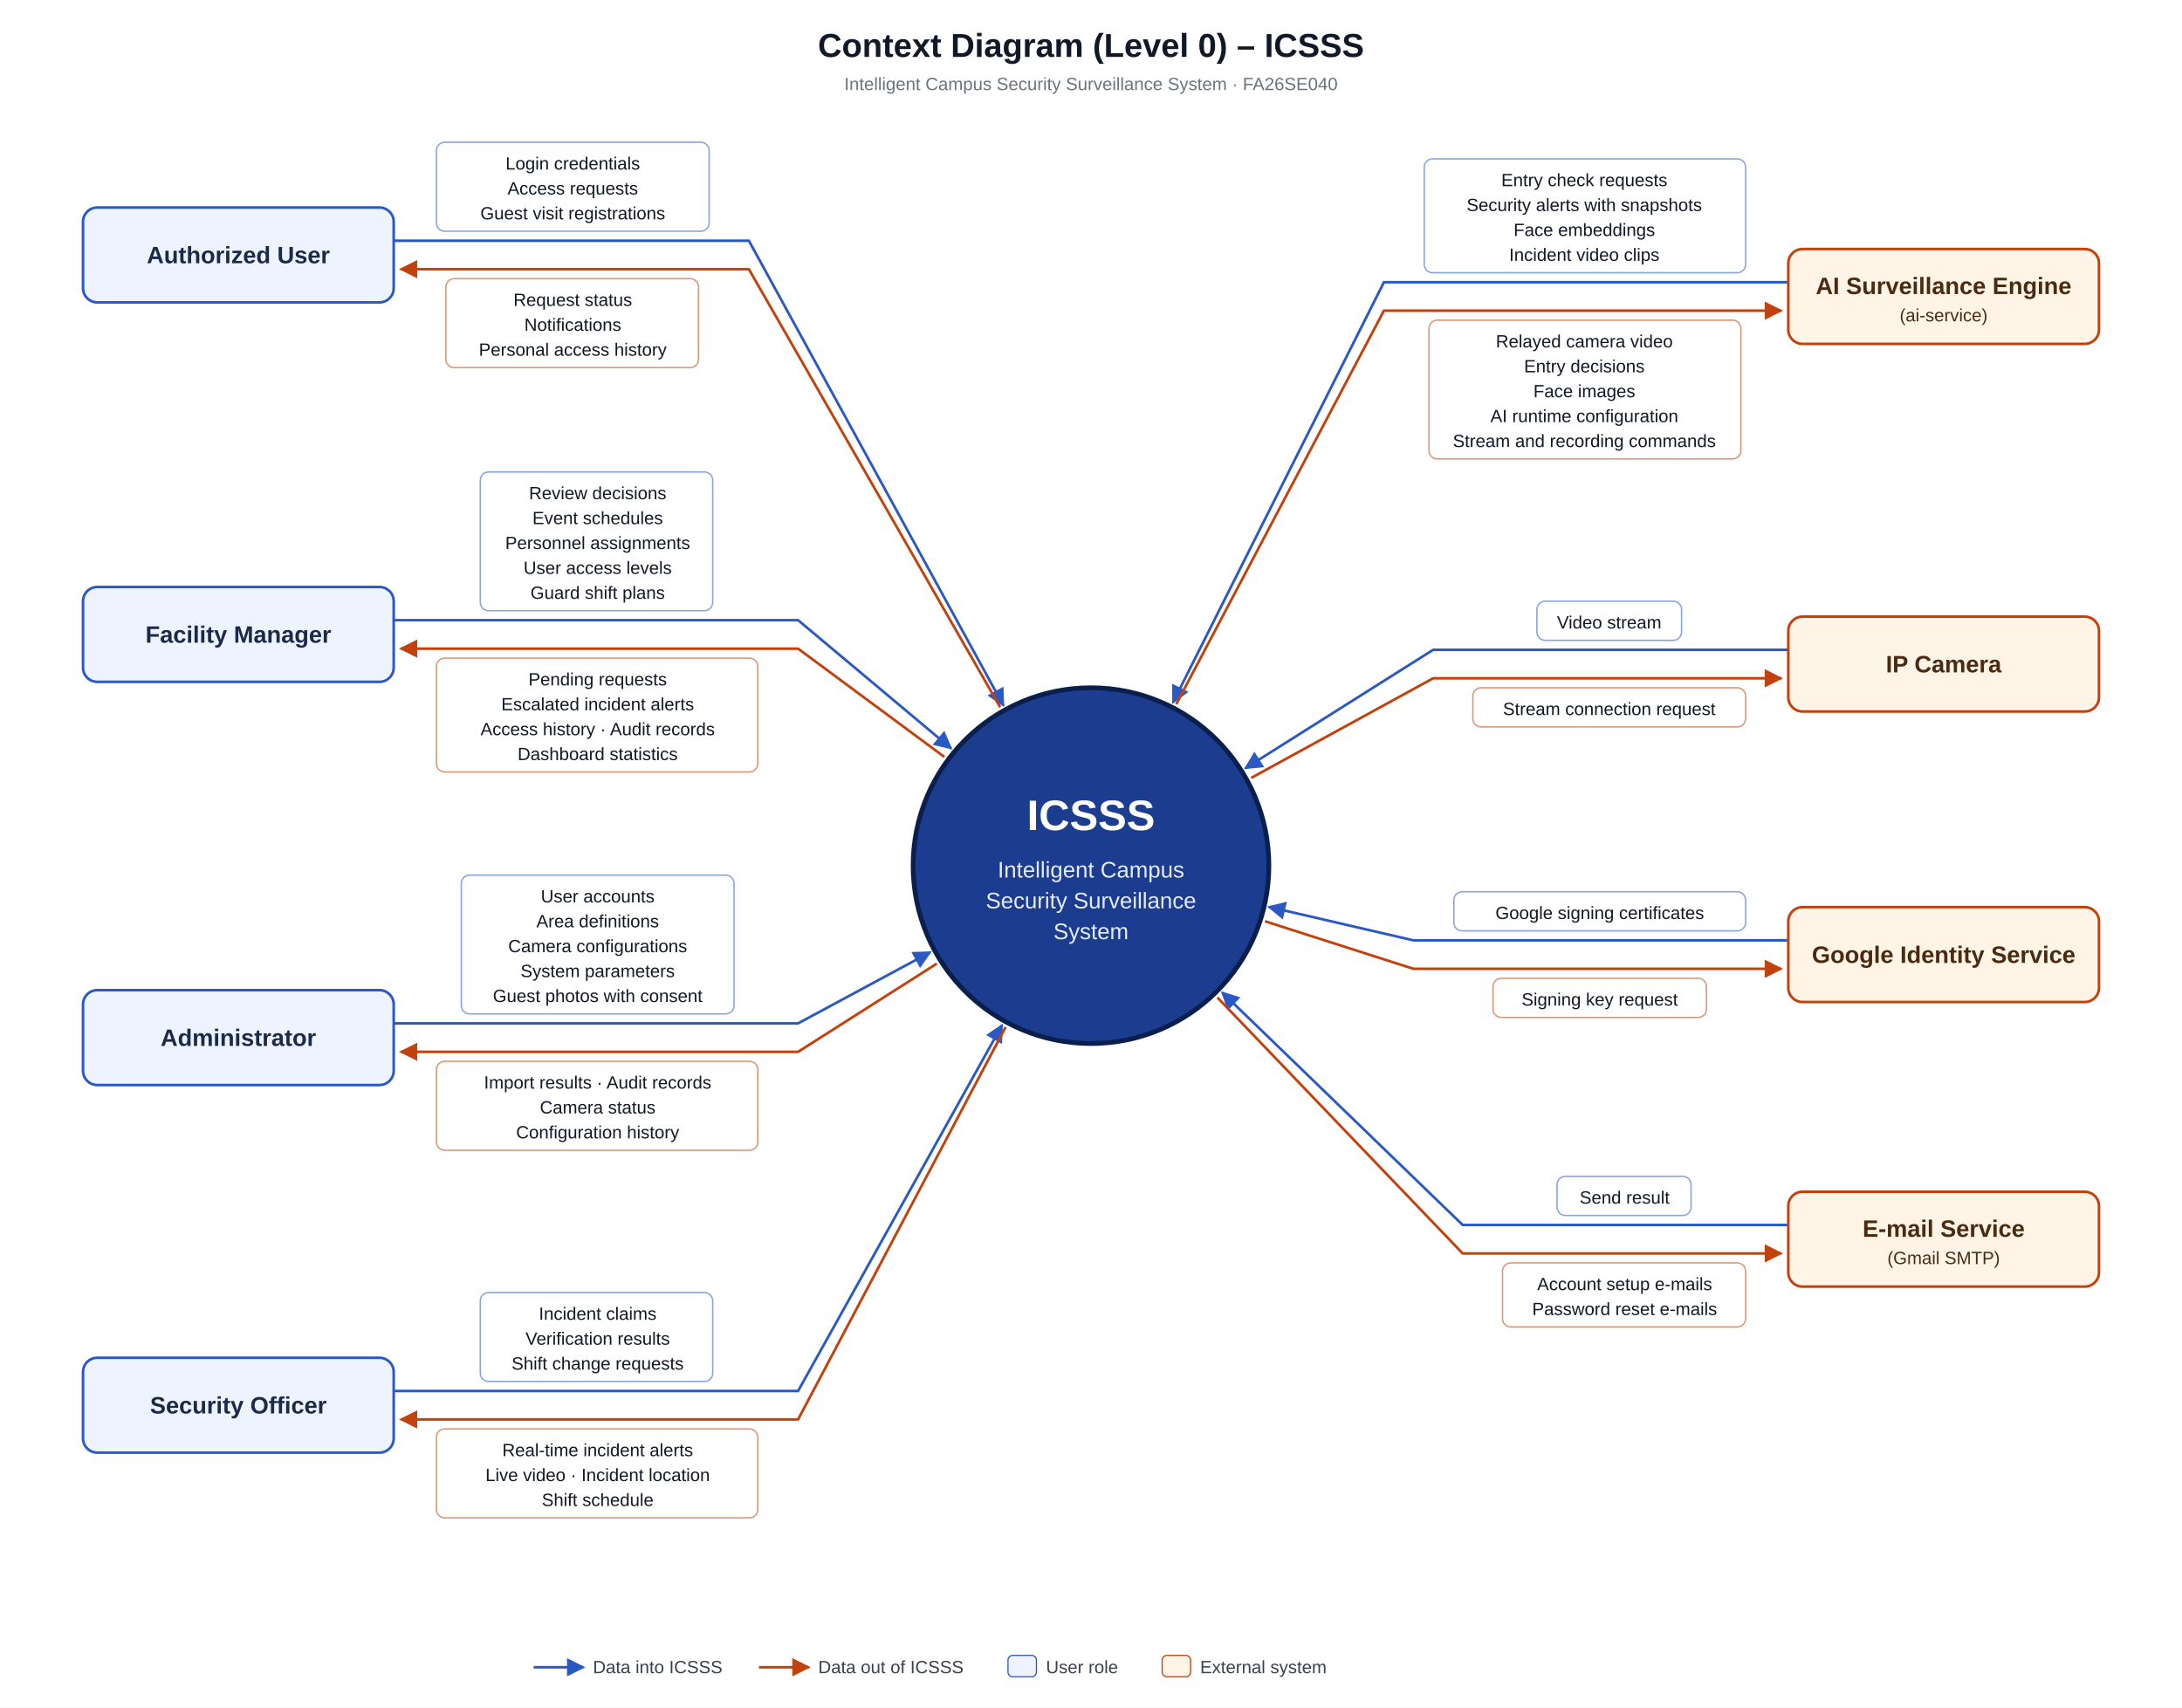
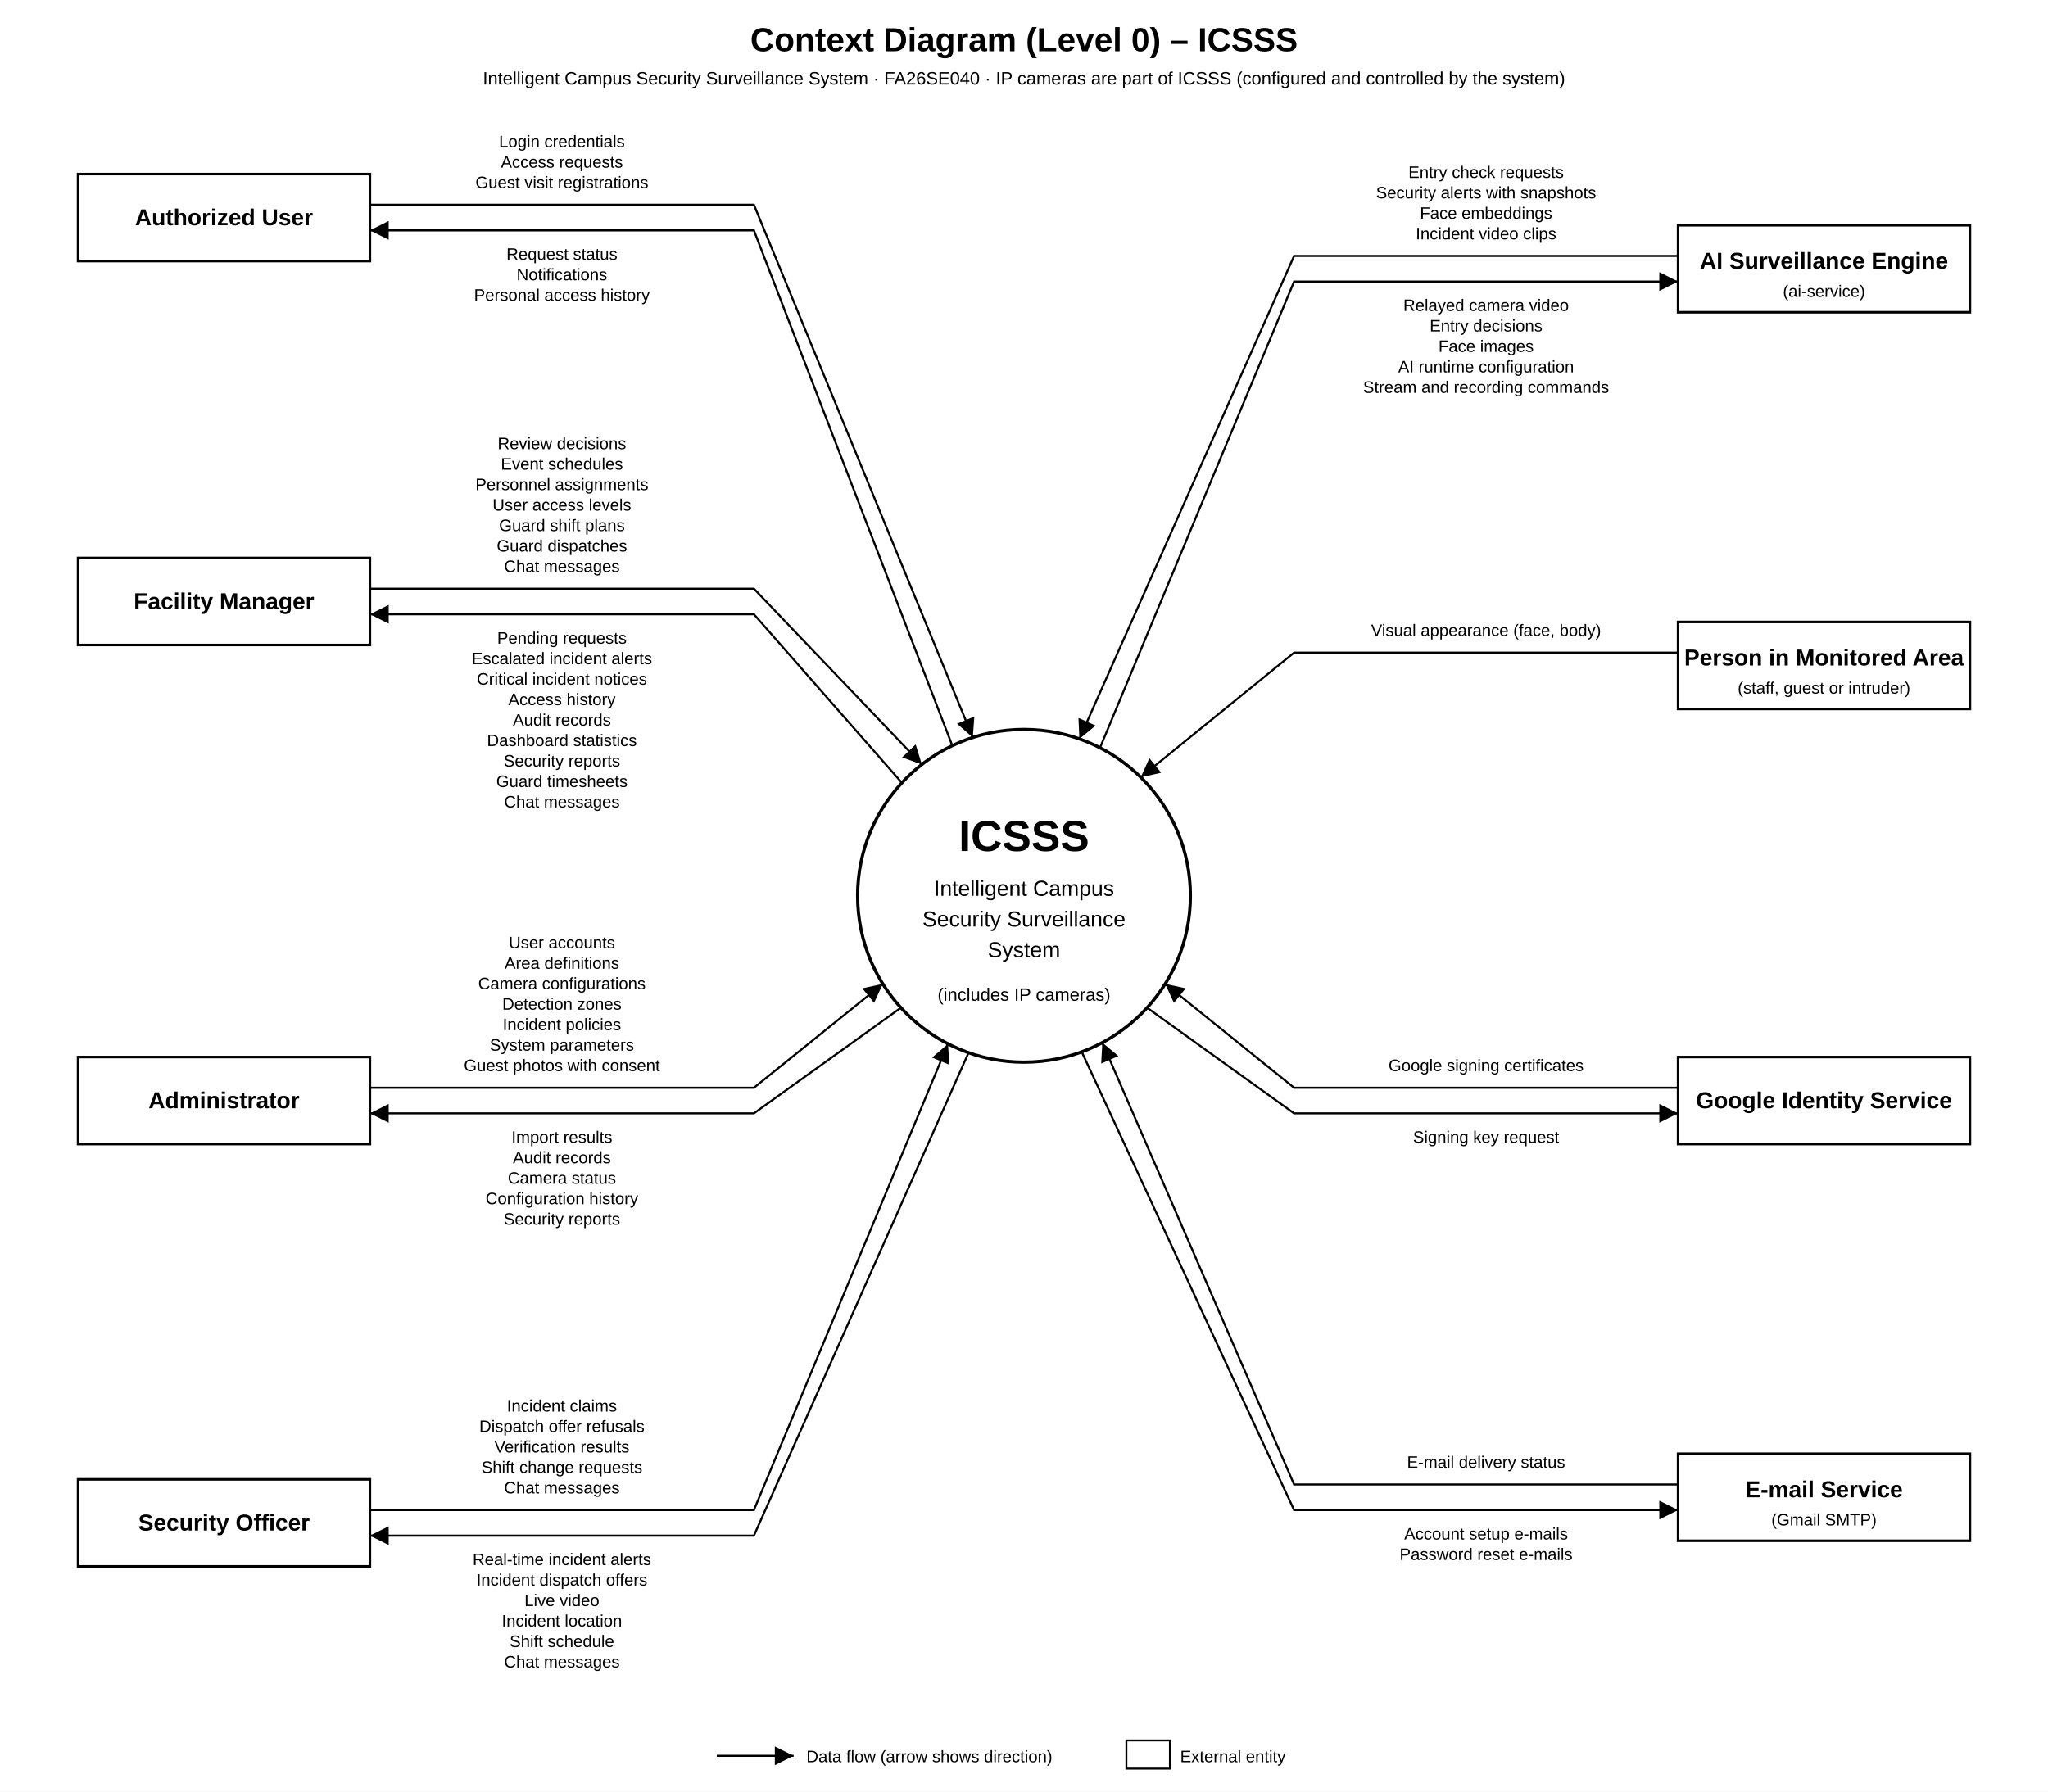
- <svg xmlns="http://www.w3.org/2000/svg" width="1840" height="1440" viewBox="0 0 1840 1440">
+ <svg xmlns="http://www.w3.org/2000/svg" width="1600" height="1400" viewBox="0 0 1600 1400" font-family="Arial, Helvetica, sans-serif">
  <defs>
-     <marker id="a2b59c3" viewBox="0 0 10 10" refX="9" refY="5" markerWidth="7" markerHeight="7" orient="auto">
-       <path d="M0,0 L10,5 L0,10 z" fill="#2b59c3" />
-     </marker>
-     <marker id="ac2410c" viewBox="0 0 10 10" refX="9" refY="5" markerWidth="7" markerHeight="7" orient="auto">
-       <path d="M0,0 L10,5 L0,10 z" fill="#c2410c" />
+     <marker id="ar" viewBox="0 0 12 12" refX="11" refY="6" markerWidth="11" markerHeight="11" orient="auto">
+       <path d="M1,1 L11,6 L1,11 Z" fill="#000" />
    </marker>
  </defs>
-   <rect width="1840" height="1440" fill="#ffffff" />
-   <g font-family="Arial, Helvetica, sans-serif" font-size="15" fill="#374151">
-     <text x="920.0" y="48" text-anchor="middle" font-size="28" font-weight="bold" fill="#111827">Context Diagram (Level 0) – ICSSS</text>
-     <text x="920.0" y="76" text-anchor="middle" font-size="15" fill="#6b7280">Intelligent Campus Security Surveillance System · FA26SE040</text>
-     <polyline points="450.0,1406 492.0,1406" stroke="#2b59c3" stroke-width="2.2" marker-end="url(#a2b59c3)" />
-     <text x="500.0" y="1411">Data into ICSSS</text>
-     <polyline points="640.0,1406 682.0,1406" stroke="#c2410c" stroke-width="2.2" marker-end="url(#ac2410c)" />
-     <text x="690.0" y="1411">Data out of ICSSS</text>
-     <rect x="850.0" y="1396" width="24" height="18" rx="4" fill="#eef4ff" stroke="#2b59c3" />
-     <text x="882.0" y="1411">User role</text>
-     <rect x="980.0" y="1396" width="24" height="18" rx="4" fill="#fff4e6" stroke="#c2410c" />
-     <text x="1012.0" y="1411">External system</text>
-   </g>
-   <polyline points="332.0,203.0 631.5,203.0 846.1,594.9" fill="none" stroke="#2b59c3" stroke-width="2.2" stroke-linejoin="round" marker-end="url(#a2b59c3)" />
-   <polyline points="843.4,596.4 631.5,227.0 338.0,227.0" fill="none" stroke="#c2410c" stroke-width="2.2" stroke-linejoin="round" marker-end="url(#ac2410c)" />
-   <rect x="368" y="120" width="230" height="75" rx="7" fill="#ffffff" stroke="#2b59c3" stroke-width="1.2" stroke-opacity="0.55" />
-   <text x="483" y="143" font-family="Arial, Helvetica, sans-serif" font-size="15" font-weight="normal" fill="#111827" text-anchor="middle">Login credentials</text>
-   <text x="483" y="164" font-family="Arial, Helvetica, sans-serif" font-size="15" font-weight="normal" fill="#111827" text-anchor="middle">Access requests</text>
-   <text x="483" y="185" font-family="Arial, Helvetica, sans-serif" font-size="15" font-weight="normal" fill="#111827" text-anchor="middle">Guest visit registrations</text>
-   <rect x="376" y="235" width="213" height="75" rx="7" fill="#ffffff" stroke="#c2410c" stroke-width="1.2" stroke-opacity="0.55" />
-   <text x="483" y="258" font-family="Arial, Helvetica, sans-serif" font-size="15" font-weight="normal" fill="#111827" text-anchor="middle">Request status</text>
-   <text x="483" y="279" font-family="Arial, Helvetica, sans-serif" font-size="15" font-weight="normal" fill="#111827" text-anchor="middle">Notifications</text>
-   <text x="483" y="300" font-family="Arial, Helvetica, sans-serif" font-size="15" font-weight="normal" fill="#111827" text-anchor="middle">Personal access history</text>
-   <polyline points="332.0,523.0 673.0,523.0 802.0,631.1" fill="none" stroke="#2b59c3" stroke-width="2.2" stroke-linejoin="round" marker-end="url(#a2b59c3)" />
-   <polyline points="796.3,638.3 673.0,547.0 338.0,547.0" fill="none" stroke="#c2410c" stroke-width="2.2" stroke-linejoin="round" marker-end="url(#ac2410c)" />
-   <rect x="405" y="398" width="196" height="117" rx="7" fill="#ffffff" stroke="#2b59c3" stroke-width="1.2" stroke-opacity="0.55" />
-   <text x="504" y="421" font-family="Arial, Helvetica, sans-serif" font-size="15" font-weight="normal" fill="#111827" text-anchor="middle">Review decisions</text>
-   <text x="504" y="442" font-family="Arial, Helvetica, sans-serif" font-size="15" font-weight="normal" fill="#111827" text-anchor="middle">Event schedules</text>
-   <text x="504" y="463" font-family="Arial, Helvetica, sans-serif" font-size="15" font-weight="normal" fill="#111827" text-anchor="middle">Personnel assignments</text>
-   <text x="504" y="484" font-family="Arial, Helvetica, sans-serif" font-size="15" font-weight="normal" fill="#111827" text-anchor="middle">User access levels</text>
-   <text x="504" y="505" font-family="Arial, Helvetica, sans-serif" font-size="15" font-weight="normal" fill="#111827" text-anchor="middle">Guard shift plans</text>
-   <rect x="368" y="555" width="271" height="96" rx="7" fill="#ffffff" stroke="#c2410c" stroke-width="1.2" stroke-opacity="0.55" />
-   <text x="504" y="578" font-family="Arial, Helvetica, sans-serif" font-size="15" font-weight="normal" fill="#111827" text-anchor="middle">Pending requests</text>
-   <text x="504" y="599" font-family="Arial, Helvetica, sans-serif" font-size="15" font-weight="normal" fill="#111827" text-anchor="middle">Escalated incident alerts</text>
-   <text x="504" y="620" font-family="Arial, Helvetica, sans-serif" font-size="15" font-weight="normal" fill="#111827" text-anchor="middle">Access history · Audit records</text>
-   <text x="504" y="641" font-family="Arial, Helvetica, sans-serif" font-size="15" font-weight="normal" fill="#111827" text-anchor="middle">Dashboard statistics</text>
-   <polyline points="332.0,863.0 673.0,863.0 784.4,803.0" fill="none" stroke="#2b59c3" stroke-width="2.2" stroke-linejoin="round" marker-end="url(#a2b59c3)" />
-   <polyline points="790.0,812.6 673.0,887.0 338.0,887.0" fill="none" stroke="#c2410c" stroke-width="2.2" stroke-linejoin="round" marker-end="url(#ac2410c)" />
-   <rect x="389" y="738" width="230" height="117" rx="7" fill="#ffffff" stroke="#2b59c3" stroke-width="1.2" stroke-opacity="0.55" />
-   <text x="504" y="761" font-family="Arial, Helvetica, sans-serif" font-size="15" font-weight="normal" fill="#111827" text-anchor="middle">User accounts</text>
-   <text x="504" y="782" font-family="Arial, Helvetica, sans-serif" font-size="15" font-weight="normal" fill="#111827" text-anchor="middle">Area definitions</text>
-   <text x="504" y="803" font-family="Arial, Helvetica, sans-serif" font-size="15" font-weight="normal" fill="#111827" text-anchor="middle">Camera configurations</text>
-   <text x="504" y="824" font-family="Arial, Helvetica, sans-serif" font-size="15" font-weight="normal" fill="#111827" text-anchor="middle">System parameters</text>
-   <text x="504" y="845" font-family="Arial, Helvetica, sans-serif" font-size="15" font-weight="normal" fill="#111827" text-anchor="middle">Guest photos with consent</text>
-   <rect x="368" y="895" width="271" height="75" rx="7" fill="#ffffff" stroke="#c2410c" stroke-width="1.2" stroke-opacity="0.55" />
-   <text x="504" y="918" font-family="Arial, Helvetica, sans-serif" font-size="15" font-weight="normal" fill="#111827" text-anchor="middle">Import results · Audit records</text>
-   <text x="504" y="939" font-family="Arial, Helvetica, sans-serif" font-size="15" font-weight="normal" fill="#111827" text-anchor="middle">Camera status</text>
-   <text x="504" y="960" font-family="Arial, Helvetica, sans-serif" font-size="15" font-weight="normal" fill="#111827" text-anchor="middle">Configuration history</text>
-   <polyline points="332.0,1173.0 673.0,1173.0 845.0,864.5" fill="none" stroke="#2b59c3" stroke-width="2.2" stroke-linejoin="round" marker-end="url(#a2b59c3)" />
-   <polyline points="848.0,866.1 673.0,1197.0 338.0,1197.0" fill="none" stroke="#c2410c" stroke-width="2.2" stroke-linejoin="round" marker-end="url(#ac2410c)" />
-   <rect x="405" y="1090" width="196" height="75" rx="7" fill="#ffffff" stroke="#2b59c3" stroke-width="1.2" stroke-opacity="0.55" />
-   <text x="504" y="1113" font-family="Arial, Helvetica, sans-serif" font-size="15" font-weight="normal" fill="#111827" text-anchor="middle">Incident claims</text>
-   <text x="504" y="1134" font-family="Arial, Helvetica, sans-serif" font-size="15" font-weight="normal" fill="#111827" text-anchor="middle">Verification results</text>
-   <text x="504" y="1155" font-family="Arial, Helvetica, sans-serif" font-size="15" font-weight="normal" fill="#111827" text-anchor="middle">Shift change requests</text>
-   <rect x="368" y="1205" width="271" height="75" rx="7" fill="#ffffff" stroke="#c2410c" stroke-width="1.2" stroke-opacity="0.55" />
-   <text x="504" y="1228" font-family="Arial, Helvetica, sans-serif" font-size="15" font-weight="normal" fill="#111827" text-anchor="middle">Real-time incident alerts</text>
-   <text x="504" y="1249" font-family="Arial, Helvetica, sans-serif" font-size="15" font-weight="normal" fill="#111827" text-anchor="middle">Live video · Incident location</text>
-   <text x="504" y="1270" font-family="Arial, Helvetica, sans-serif" font-size="15" font-weight="normal" fill="#111827" text-anchor="middle">Shift schedule</text>
-   <polyline points="1508.0,238.0 1167.0,238.0 989.1,592.4" fill="none" stroke="#2b59c3" stroke-width="2.2" stroke-linejoin="round" marker-end="url(#a2b59c3)" />
-   <polyline points="991.9,593.8 1167.0,262.0 1502.0,262.0" fill="none" stroke="#c2410c" stroke-width="2.2" stroke-linejoin="round" marker-end="url(#ac2410c)" />
-   <rect x="1201" y="134" width="271" height="96" rx="7" fill="#ffffff" stroke="#2b59c3" stroke-width="1.2" stroke-opacity="0.55" />
-   <text x="1336" y="157" font-family="Arial, Helvetica, sans-serif" font-size="15" font-weight="normal" fill="#111827" text-anchor="middle">Entry check requests</text>
-   <text x="1336" y="178" font-family="Arial, Helvetica, sans-serif" font-size="15" font-weight="normal" fill="#111827" text-anchor="middle">Security alerts with snapshots</text>
-   <text x="1336" y="199" font-family="Arial, Helvetica, sans-serif" font-size="15" font-weight="normal" fill="#111827" text-anchor="middle">Face embeddings</text>
-   <text x="1336" y="220" font-family="Arial, Helvetica, sans-serif" font-size="15" font-weight="normal" fill="#111827" text-anchor="middle">Incident video clips</text>
-   <rect x="1205" y="270" width="263" height="117" rx="7" fill="#ffffff" stroke="#c2410c" stroke-width="1.2" stroke-opacity="0.55" />
-   <text x="1336" y="293" font-family="Arial, Helvetica, sans-serif" font-size="15" font-weight="normal" fill="#111827" text-anchor="middle">Relayed camera video</text>
-   <text x="1336" y="314" font-family="Arial, Helvetica, sans-serif" font-size="15" font-weight="normal" fill="#111827" text-anchor="middle">Entry decisions</text>
-   <text x="1336" y="335" font-family="Arial, Helvetica, sans-serif" font-size="15" font-weight="normal" fill="#111827" text-anchor="middle">Face images</text>
-   <text x="1336" y="356" font-family="Arial, Helvetica, sans-serif" font-size="15" font-weight="normal" fill="#111827" text-anchor="middle">AI runtime configuration</text>
-   <text x="1336" y="377" font-family="Arial, Helvetica, sans-serif" font-size="15" font-weight="normal" fill="#111827" text-anchor="middle">Stream and recording commands</text>
-   <polyline points="1508.0,548.0 1208.5,548.0 1050.2,647.8" fill="none" stroke="#2b59c3" stroke-width="2.2" stroke-linejoin="round" marker-end="url(#a2b59c3)" />
-   <polyline points="1055.1,656.0 1208.5,572.0 1502.0,572.0" fill="none" stroke="#c2410c" stroke-width="2.2" stroke-linejoin="round" marker-end="url(#ac2410c)" />
-   <rect x="1296" y="507" width="122" height="33" rx="7" fill="#ffffff" stroke="#2b59c3" stroke-width="1.2" stroke-opacity="0.55" />
-   <text x="1357" y="530" font-family="Arial, Helvetica, sans-serif" font-size="15" font-weight="normal" fill="#111827" text-anchor="middle">Video stream</text>
-   <rect x="1242" y="580" width="230" height="33" rx="7" fill="#ffffff" stroke="#c2410c" stroke-width="1.2" stroke-opacity="0.55" />
-   <text x="1357" y="603" font-family="Arial, Helvetica, sans-serif" font-size="15" font-weight="normal" fill="#111827" text-anchor="middle">Stream connection request</text>
-   <polyline points="1508.0,793.0 1191.9,793.0 1070.0,764.8" fill="none" stroke="#2b59c3" stroke-width="2.2" stroke-linejoin="round" marker-end="url(#a2b59c3)" />
-   <polyline points="1066.7,776.9 1191.9,817.0 1502.0,817.0" fill="none" stroke="#c2410c" stroke-width="2.2" stroke-linejoin="round" marker-end="url(#ac2410c)" />
-   <rect x="1226" y="752" width="246" height="33" rx="7" fill="#ffffff" stroke="#2b59c3" stroke-width="1.2" stroke-opacity="0.55" />
-   <text x="1349" y="775" font-family="Arial, Helvetica, sans-serif" font-size="15" font-weight="normal" fill="#111827" text-anchor="middle">Google signing certificates</text>
-   <rect x="1259" y="825" width="180" height="33" rx="7" fill="#ffffff" stroke="#c2410c" stroke-width="1.2" stroke-opacity="0.55" />
-   <text x="1349" y="848" font-family="Arial, Helvetica, sans-serif" font-size="15" font-weight="normal" fill="#111827" text-anchor="middle">Signing key request</text>
-   <polyline points="1508.0,1033.0 1233.4,1033.0 1030.7,837.0" fill="none" stroke="#2b59c3" stroke-width="2.2" stroke-linejoin="round" marker-end="url(#a2b59c3)" />
-   <polyline points="1026.6,841.2 1233.4,1057.0 1502.0,1057.0" fill="none" stroke="#c2410c" stroke-width="2.2" stroke-linejoin="round" marker-end="url(#ac2410c)" />
-   <rect x="1313" y="992" width="113" height="33" rx="7" fill="#ffffff" stroke="#2b59c3" stroke-width="1.2" stroke-opacity="0.55" />
-   <text x="1370" y="1015" font-family="Arial, Helvetica, sans-serif" font-size="15" font-weight="normal" fill="#111827" text-anchor="middle">Send result</text>
-   <rect x="1267" y="1065" width="205" height="54" rx="7" fill="#ffffff" stroke="#c2410c" stroke-width="1.2" stroke-opacity="0.55" />
-   <text x="1370" y="1088" font-family="Arial, Helvetica, sans-serif" font-size="15" font-weight="normal" fill="#111827" text-anchor="middle">Account setup e-mails</text>
-   <text x="1370" y="1109" font-family="Arial, Helvetica, sans-serif" font-size="15" font-weight="normal" fill="#111827" text-anchor="middle">Password reset e-mails</text>
-   <rect x="70" y="175.0" width="262" height="80" rx="12" fill="#eef4ff" stroke="#2b59c3" stroke-width="2.2" />
-   <text x="201" y="222" font-family="Arial, Helvetica, sans-serif" font-size="20" font-weight="bold" fill="#1c2a4a" text-anchor="middle">Authorized User</text>
-   <rect x="70" y="495.0" width="262" height="80" rx="12" fill="#eef4ff" stroke="#2b59c3" stroke-width="2.2" />
-   <text x="201" y="542" font-family="Arial, Helvetica, sans-serif" font-size="20" font-weight="bold" fill="#1c2a4a" text-anchor="middle">Facility Manager</text>
-   <rect x="70" y="835.0" width="262" height="80" rx="12" fill="#eef4ff" stroke="#2b59c3" stroke-width="2.2" />
-   <text x="201" y="882" font-family="Arial, Helvetica, sans-serif" font-size="20" font-weight="bold" fill="#1c2a4a" text-anchor="middle">Administrator</text>
-   <rect x="70" y="1145.0" width="262" height="80" rx="12" fill="#eef4ff" stroke="#2b59c3" stroke-width="2.2" />
-   <text x="201" y="1192" font-family="Arial, Helvetica, sans-serif" font-size="20" font-weight="bold" fill="#1c2a4a" text-anchor="middle">Security Officer</text>
-   <rect x="1508" y="210.0" width="262" height="80" rx="12" fill="#fff4e6" stroke="#c2410c" stroke-width="2.2" />
-   <text x="1639" y="248" font-family="Arial, Helvetica, sans-serif" font-size="20" font-weight="bold" fill="#4a2a10" text-anchor="middle">AI Surveillance Engine</text>
-   <text x="1639" y="271" font-family="Arial, Helvetica, sans-serif" font-size="15" font-weight="normal" fill="#4a2a10" text-anchor="middle">(ai-service)</text>
-   <rect x="1508" y="520.0" width="262" height="80" rx="12" fill="#fff4e6" stroke="#c2410c" stroke-width="2.2" />
-   <text x="1639" y="567" font-family="Arial, Helvetica, sans-serif" font-size="20" font-weight="bold" fill="#4a2a10" text-anchor="middle">IP Camera</text>
-   <rect x="1508" y="765.0" width="262" height="80" rx="12" fill="#fff4e6" stroke="#c2410c" stroke-width="2.2" />
-   <text x="1639" y="812" font-family="Arial, Helvetica, sans-serif" font-size="20" font-weight="bold" fill="#4a2a10" text-anchor="middle">Google Identity Service</text>
-   <rect x="1508" y="1005.0" width="262" height="80" rx="12" fill="#fff4e6" stroke="#c2410c" stroke-width="2.2" />
-   <text x="1639" y="1043" font-family="Arial, Helvetica, sans-serif" font-size="20" font-weight="bold" fill="#4a2a10" text-anchor="middle">E-mail Service</text>
-   <text x="1639" y="1066" font-family="Arial, Helvetica, sans-serif" font-size="15" font-weight="normal" fill="#4a2a10" text-anchor="middle">(Gmail SMTP)</text>
-   <circle cx="920" cy="730" r="150" fill="#1c3d8f" stroke="#0b1f4d" stroke-width="4" />
-   <text x="920" y="700" font-family="Arial, Helvetica, sans-serif" font-size="36" font-weight="bold" fill="#ffffff" text-anchor="middle">ICSSS</text>
-   <text x="920" y="740" font-family="Arial, Helvetica, sans-serif" font-size="19" font-weight="normal" fill="#e6ecff" text-anchor="middle">Intelligent Campus</text>
-   <text x="920" y="766" font-family="Arial, Helvetica, sans-serif" font-size="19" font-weight="normal" fill="#e6ecff" text-anchor="middle">Security Surveillance</text>
-   <text x="920" y="792" font-family="Arial, Helvetica, sans-serif" font-size="19" font-weight="normal" fill="#e6ecff" text-anchor="middle">System</text>
+   <rect width="1600" height="1400" fill="#fff" />
+   <text x="800.0" y="40" text-anchor="middle" font-size="26" font-weight="bold" fill="#000">Context Diagram (Level 0) – ICSSS</text>
+   <text x="800.0" y="66" text-anchor="middle" font-size="14" fill="#000">Intelligent Campus Security Surveillance System · FA26SE040 · IP cameras are part of ICSSS (configured and controlled by the system)</text>
+   <circle cx="800" cy="700" r="130" fill="#fff" stroke="#000" stroke-width="2.5" />
+   <text x="800" y="665" text-anchor="middle" font-size="34" font-weight="bold" fill="#000">ICSSS</text>
+   <text x="800" y="700" text-anchor="middle" font-size="17" fill="#000">Intelligent Campus</text>
+   <text x="800" y="724" text-anchor="middle" font-size="17" fill="#000">Security Surveillance</text>
+   <text x="800" y="748" text-anchor="middle" font-size="17" fill="#000">System</text>
+   <text x="800" y="782" text-anchor="middle" font-size="14" fill="#000">(includes IP cameras)</text>
+   <rect x="61.0" y="136.0" width="228" height="68" fill="#fff" stroke="#000" stroke-width="2" />
+   <text x="175" y="176" text-anchor="middle" font-size="18" font-weight="bold" fill="#000">Authorized User</text>
+   <polyline points="289.0,160 589.0,160 760.0,576.3" fill="none" stroke="#000" stroke-width="1.6" marker-end="url(#ar)" />
+   <text x="439" y="115" text-anchor="middle" font-size="13" fill="#000" stroke="#fff" stroke-width="4" paint-order="stroke" stroke-linejoin="round">Login credentials</text>
+   <text x="439" y="131" text-anchor="middle" font-size="13" fill="#000" stroke="#fff" stroke-width="4" paint-order="stroke" stroke-linejoin="round">Access requests</text>
+   <text x="439" y="147" text-anchor="middle" font-size="13" fill="#000" stroke="#fff" stroke-width="4" paint-order="stroke" stroke-linejoin="round">Guest visit registrations</text>
+   <polyline points="744.0,582.7 589.0,180 289.0,180" fill="none" stroke="#000" stroke-width="1.6" marker-end="url(#ar)" />
+   <text x="439" y="203" text-anchor="middle" font-size="13" fill="#000" stroke="#fff" stroke-width="4" paint-order="stroke" stroke-linejoin="round">Request status</text>
+   <text x="439" y="219" text-anchor="middle" font-size="13" fill="#000" stroke="#fff" stroke-width="4" paint-order="stroke" stroke-linejoin="round">Notifications</text>
+   <text x="439" y="235" text-anchor="middle" font-size="13" fill="#000" stroke="#fff" stroke-width="4" paint-order="stroke" stroke-linejoin="round">Personal access history</text>
+   <rect x="61.0" y="436.0" width="228" height="68" fill="#fff" stroke="#000" stroke-width="2" />
+   <text x="175" y="476" text-anchor="middle" font-size="18" font-weight="bold" fill="#000">Facility Manager</text>
+   <polyline points="289.0,460 589.0,460 720.2,597.4" fill="none" stroke="#000" stroke-width="1.6" marker-end="url(#ar)" />
+   <text x="439" y="351" text-anchor="middle" font-size="13" fill="#000" stroke="#fff" stroke-width="4" paint-order="stroke" stroke-linejoin="round">Review decisions</text>
+   <text x="439" y="367" text-anchor="middle" font-size="13" fill="#000" stroke="#fff" stroke-width="4" paint-order="stroke" stroke-linejoin="round">Event schedules</text>
+   <text x="439" y="383" text-anchor="middle" font-size="13" fill="#000" stroke="#fff" stroke-width="4" paint-order="stroke" stroke-linejoin="round">Personnel assignments</text>
+   <text x="439" y="399" text-anchor="middle" font-size="13" fill="#000" stroke="#fff" stroke-width="4" paint-order="stroke" stroke-linejoin="round">User access levels</text>
+   <text x="439" y="415" text-anchor="middle" font-size="13" fill="#000" stroke="#fff" stroke-width="4" paint-order="stroke" stroke-linejoin="round">Guard shift plans</text>
+   <text x="439" y="431" text-anchor="middle" font-size="13" fill="#000" stroke="#fff" stroke-width="4" paint-order="stroke" stroke-linejoin="round">Guard dispatches</text>
+   <text x="439" y="447" text-anchor="middle" font-size="13" fill="#000" stroke="#fff" stroke-width="4" paint-order="stroke" stroke-linejoin="round">Chat messages</text>
+   <polyline points="704.6,611.7 589.0,480 289.0,480" fill="none" stroke="#000" stroke-width="1.6" marker-end="url(#ar)" />
+   <text x="439" y="503" text-anchor="middle" font-size="13" fill="#000" stroke="#fff" stroke-width="4" paint-order="stroke" stroke-linejoin="round">Pending requests</text>
+   <text x="439" y="519" text-anchor="middle" font-size="13" fill="#000" stroke="#fff" stroke-width="4" paint-order="stroke" stroke-linejoin="round">Escalated incident alerts</text>
+   <text x="439" y="535" text-anchor="middle" font-size="13" fill="#000" stroke="#fff" stroke-width="4" paint-order="stroke" stroke-linejoin="round">Critical incident notices</text>
+   <text x="439" y="551" text-anchor="middle" font-size="13" fill="#000" stroke="#fff" stroke-width="4" paint-order="stroke" stroke-linejoin="round">Access history</text>
+   <text x="439" y="567" text-anchor="middle" font-size="13" fill="#000" stroke="#fff" stroke-width="4" paint-order="stroke" stroke-linejoin="round">Audit records</text>
+   <text x="439" y="583" text-anchor="middle" font-size="13" fill="#000" stroke="#fff" stroke-width="4" paint-order="stroke" stroke-linejoin="round">Dashboard statistics</text>
+   <text x="439" y="599" text-anchor="middle" font-size="13" fill="#000" stroke="#fff" stroke-width="4" paint-order="stroke" stroke-linejoin="round">Security reports</text>
+   <text x="439" y="615" text-anchor="middle" font-size="13" fill="#000" stroke="#fff" stroke-width="4" paint-order="stroke" stroke-linejoin="round">Guard timesheets</text>
+   <text x="439" y="631" text-anchor="middle" font-size="13" fill="#000" stroke="#fff" stroke-width="4" paint-order="stroke" stroke-linejoin="round">Chat messages</text>
+   <rect x="61.0" y="826.0" width="228" height="68" fill="#fff" stroke="#000" stroke-width="2" />
+   <text x="175" y="866" text-anchor="middle" font-size="18" font-weight="bold" fill="#000">Administrator</text>
+   <polyline points="289.0,850 589.0,850 689.7,768.8" fill="none" stroke="#000" stroke-width="1.6" marker-end="url(#ar)" />
+   <text x="439" y="741" text-anchor="middle" font-size="13" fill="#000" stroke="#fff" stroke-width="4" paint-order="stroke" stroke-linejoin="round">User accounts</text>
+   <text x="439" y="757" text-anchor="middle" font-size="13" fill="#000" stroke="#fff" stroke-width="4" paint-order="stroke" stroke-linejoin="round">Area definitions</text>
+   <text x="439" y="773" text-anchor="middle" font-size="13" fill="#000" stroke="#fff" stroke-width="4" paint-order="stroke" stroke-linejoin="round">Camera configurations</text>
+   <text x="439" y="789" text-anchor="middle" font-size="13" fill="#000" stroke="#fff" stroke-width="4" paint-order="stroke" stroke-linejoin="round">Detection zones</text>
+   <text x="439" y="805" text-anchor="middle" font-size="13" fill="#000" stroke="#fff" stroke-width="4" paint-order="stroke" stroke-linejoin="round">Incident policies</text>
+   <text x="439" y="821" text-anchor="middle" font-size="13" fill="#000" stroke="#fff" stroke-width="4" paint-order="stroke" stroke-linejoin="round">System parameters</text>
+   <text x="439" y="837" text-anchor="middle" font-size="13" fill="#000" stroke="#fff" stroke-width="4" paint-order="stroke" stroke-linejoin="round">Guest photos with consent</text>
+   <polyline points="703.8,787.5 589.0,870 289.0,870" fill="none" stroke="#000" stroke-width="1.6" marker-end="url(#ar)" />
+   <text x="439" y="893" text-anchor="middle" font-size="13" fill="#000" stroke="#fff" stroke-width="4" paint-order="stroke" stroke-linejoin="round">Import results</text>
+   <text x="439" y="909" text-anchor="middle" font-size="13" fill="#000" stroke="#fff" stroke-width="4" paint-order="stroke" stroke-linejoin="round">Audit records</text>
+   <text x="439" y="925" text-anchor="middle" font-size="13" fill="#000" stroke="#fff" stroke-width="4" paint-order="stroke" stroke-linejoin="round">Camera status</text>
+   <text x="439" y="941" text-anchor="middle" font-size="13" fill="#000" stroke="#fff" stroke-width="4" paint-order="stroke" stroke-linejoin="round">Configuration history</text>
+   <text x="439" y="957" text-anchor="middle" font-size="13" fill="#000" stroke="#fff" stroke-width="4" paint-order="stroke" stroke-linejoin="round">Security reports</text>
+   <rect x="61.0" y="1156.0" width="228" height="68" fill="#fff" stroke="#000" stroke-width="2" />
+   <text x="175" y="1196" text-anchor="middle" font-size="18" font-weight="bold" fill="#000">Security Officer</text>
+   <polyline points="289.0,1180 589.0,1180 740.6,815.7" fill="none" stroke="#000" stroke-width="1.6" marker-end="url(#ar)" />
+   <text x="439" y="1103" text-anchor="middle" font-size="13" fill="#000" stroke="#fff" stroke-width="4" paint-order="stroke" stroke-linejoin="round">Incident claims</text>
+   <text x="439" y="1119" text-anchor="middle" font-size="13" fill="#000" stroke="#fff" stroke-width="4" paint-order="stroke" stroke-linejoin="round">Dispatch offer refusals</text>
+   <text x="439" y="1135" text-anchor="middle" font-size="13" fill="#000" stroke="#fff" stroke-width="4" paint-order="stroke" stroke-linejoin="round">Verification results</text>
+   <text x="439" y="1151" text-anchor="middle" font-size="13" fill="#000" stroke="#fff" stroke-width="4" paint-order="stroke" stroke-linejoin="round">Shift change requests</text>
+   <text x="439" y="1167" text-anchor="middle" font-size="13" fill="#000" stroke="#fff" stroke-width="4" paint-order="stroke" stroke-linejoin="round">Chat messages</text>
+   <polyline points="756.7,822.6 589.0,1200 289.0,1200" fill="none" stroke="#000" stroke-width="1.6" marker-end="url(#ar)" />
+   <text x="439" y="1223" text-anchor="middle" font-size="13" fill="#000" stroke="#fff" stroke-width="4" paint-order="stroke" stroke-linejoin="round">Real-time incident alerts</text>
+   <text x="439" y="1239" text-anchor="middle" font-size="13" fill="#000" stroke="#fff" stroke-width="4" paint-order="stroke" stroke-linejoin="round">Incident dispatch offers</text>
+   <text x="439" y="1255" text-anchor="middle" font-size="13" fill="#000" stroke="#fff" stroke-width="4" paint-order="stroke" stroke-linejoin="round">Live video</text>
+   <text x="439" y="1271" text-anchor="middle" font-size="13" fill="#000" stroke="#fff" stroke-width="4" paint-order="stroke" stroke-linejoin="round">Incident location</text>
+   <text x="439" y="1287" text-anchor="middle" font-size="13" fill="#000" stroke="#fff" stroke-width="4" paint-order="stroke" stroke-linejoin="round">Shift schedule</text>
+   <text x="439" y="1303" text-anchor="middle" font-size="13" fill="#000" stroke="#fff" stroke-width="4" paint-order="stroke" stroke-linejoin="round">Chat messages</text>
+   <rect x="1311.0" y="176.0" width="228" height="68" fill="#fff" stroke="#000" stroke-width="2" />
+   <text x="1425" y="210" text-anchor="middle" font-size="18" font-weight="bold" fill="#000">AI Surveillance Engine</text>
+   <text x="1425" y="232" text-anchor="middle" font-size="13" fill="#000">(ai-service)</text>
+   <polyline points="1311.0,200 1011.0,200 843.3,577.4" fill="none" stroke="#000" stroke-width="1.6" marker-end="url(#ar)" />
+   <text x="1161" y="139" text-anchor="middle" font-size="13" fill="#000" stroke="#fff" stroke-width="4" paint-order="stroke" stroke-linejoin="round">Entry check requests</text>
+   <text x="1161" y="155" text-anchor="middle" font-size="13" fill="#000" stroke="#fff" stroke-width="4" paint-order="stroke" stroke-linejoin="round">Security alerts with snapshots</text>
+   <text x="1161" y="171" text-anchor="middle" font-size="13" fill="#000" stroke="#fff" stroke-width="4" paint-order="stroke" stroke-linejoin="round">Face embeddings</text>
+   <text x="1161" y="187" text-anchor="middle" font-size="13" fill="#000" stroke="#fff" stroke-width="4" paint-order="stroke" stroke-linejoin="round">Incident video clips</text>
+   <polyline points="859.4,584.3 1011.0,220 1311.0,220" fill="none" stroke="#000" stroke-width="1.6" marker-end="url(#ar)" />
+   <text x="1161" y="243" text-anchor="middle" font-size="13" fill="#000" stroke="#fff" stroke-width="4" paint-order="stroke" stroke-linejoin="round">Relayed camera video</text>
+   <text x="1161" y="259" text-anchor="middle" font-size="13" fill="#000" stroke="#fff" stroke-width="4" paint-order="stroke" stroke-linejoin="round">Entry decisions</text>
+   <text x="1161" y="275" text-anchor="middle" font-size="13" fill="#000" stroke="#fff" stroke-width="4" paint-order="stroke" stroke-linejoin="round">Face images</text>
+   <text x="1161" y="291" text-anchor="middle" font-size="13" fill="#000" stroke="#fff" stroke-width="4" paint-order="stroke" stroke-linejoin="round">AI runtime configuration</text>
+   <text x="1161" y="307" text-anchor="middle" font-size="13" fill="#000" stroke="#fff" stroke-width="4" paint-order="stroke" stroke-linejoin="round">Stream and recording commands</text>
+   <rect x="1311.0" y="486.0" width="228" height="68" fill="#fff" stroke="#000" stroke-width="2" />
+   <text x="1425" y="520" text-anchor="middle" font-size="18" font-weight="bold" fill="#000">Person in Monitored Area</text>
+   <text x="1425" y="542" text-anchor="middle" font-size="13" fill="#000">(staff, guest or intruder)</text>
+   <polyline points="1311.0,510 1011.0,510 891.2,607.4" fill="none" stroke="#000" stroke-width="1.6" marker-end="url(#ar)" />
+   <text x="1161" y="497" text-anchor="middle" font-size="13" fill="#000" stroke="#fff" stroke-width="4" paint-order="stroke" stroke-linejoin="round">Visual appearance (face, body)</text>
+   <rect x="1311.0" y="826.0" width="228" height="68" fill="#fff" stroke="#000" stroke-width="2" />
+   <text x="1425" y="866" text-anchor="middle" font-size="18" font-weight="bold" fill="#000">Google Identity Service</text>
+   <polyline points="1311.0,850 1011.0,850 910.3,768.8" fill="none" stroke="#000" stroke-width="1.6" marker-end="url(#ar)" />
+   <text x="1161" y="837" text-anchor="middle" font-size="13" fill="#000" stroke="#fff" stroke-width="4" paint-order="stroke" stroke-linejoin="round">Google signing certificates</text>
+   <polyline points="896.2,787.5 1011.0,870 1311.0,870" fill="none" stroke="#000" stroke-width="1.6" marker-end="url(#ar)" />
+   <text x="1161" y="893" text-anchor="middle" font-size="13" fill="#000" stroke="#fff" stroke-width="4" paint-order="stroke" stroke-linejoin="round">Signing key request</text>
+   <rect x="1311.0" y="1136.0" width="228" height="68" fill="#fff" stroke="#000" stroke-width="2" />
+   <text x="1425" y="1170" text-anchor="middle" font-size="18" font-weight="bold" fill="#000">E-mail Service</text>
+   <text x="1425" y="1192" text-anchor="middle" font-size="13" fill="#000">(Gmail SMTP)</text>
+   <polyline points="1311.0,1160 1011.0,1160 861.2,814.7" fill="none" stroke="#000" stroke-width="1.6" marker-end="url(#ar)" />
+   <text x="1161" y="1147" text-anchor="middle" font-size="13" fill="#000" stroke="#fff" stroke-width="4" paint-order="stroke" stroke-linejoin="round">E-mail delivery status</text>
+   <polyline points="845.1,821.9 1011.0,1180 1311.0,1180" fill="none" stroke="#000" stroke-width="1.6" marker-end="url(#ar)" />
+   <text x="1161" y="1203" text-anchor="middle" font-size="13" fill="#000" stroke="#fff" stroke-width="4" paint-order="stroke" stroke-linejoin="round">Account setup e-mails</text>
+   <text x="1161" y="1219" text-anchor="middle" font-size="13" fill="#000" stroke="#fff" stroke-width="4" paint-order="stroke" stroke-linejoin="round">Password reset e-mails</text>
+   <line x1="560" y1="1372" x2="620" y2="1372" stroke="#000" stroke-width="1.6" marker-end="url(#ar)" />
+   <text x="630" y="1377" font-size="13" fill="#000">Data flow (arrow shows direction)</text>
+   <rect x="880" y="1360" width="34" height="22" fill="#fff" stroke="#000" stroke-width="1.5" />
+   <text x="922" y="1377" font-size="13" fill="#000">External entity</text>
</svg>
